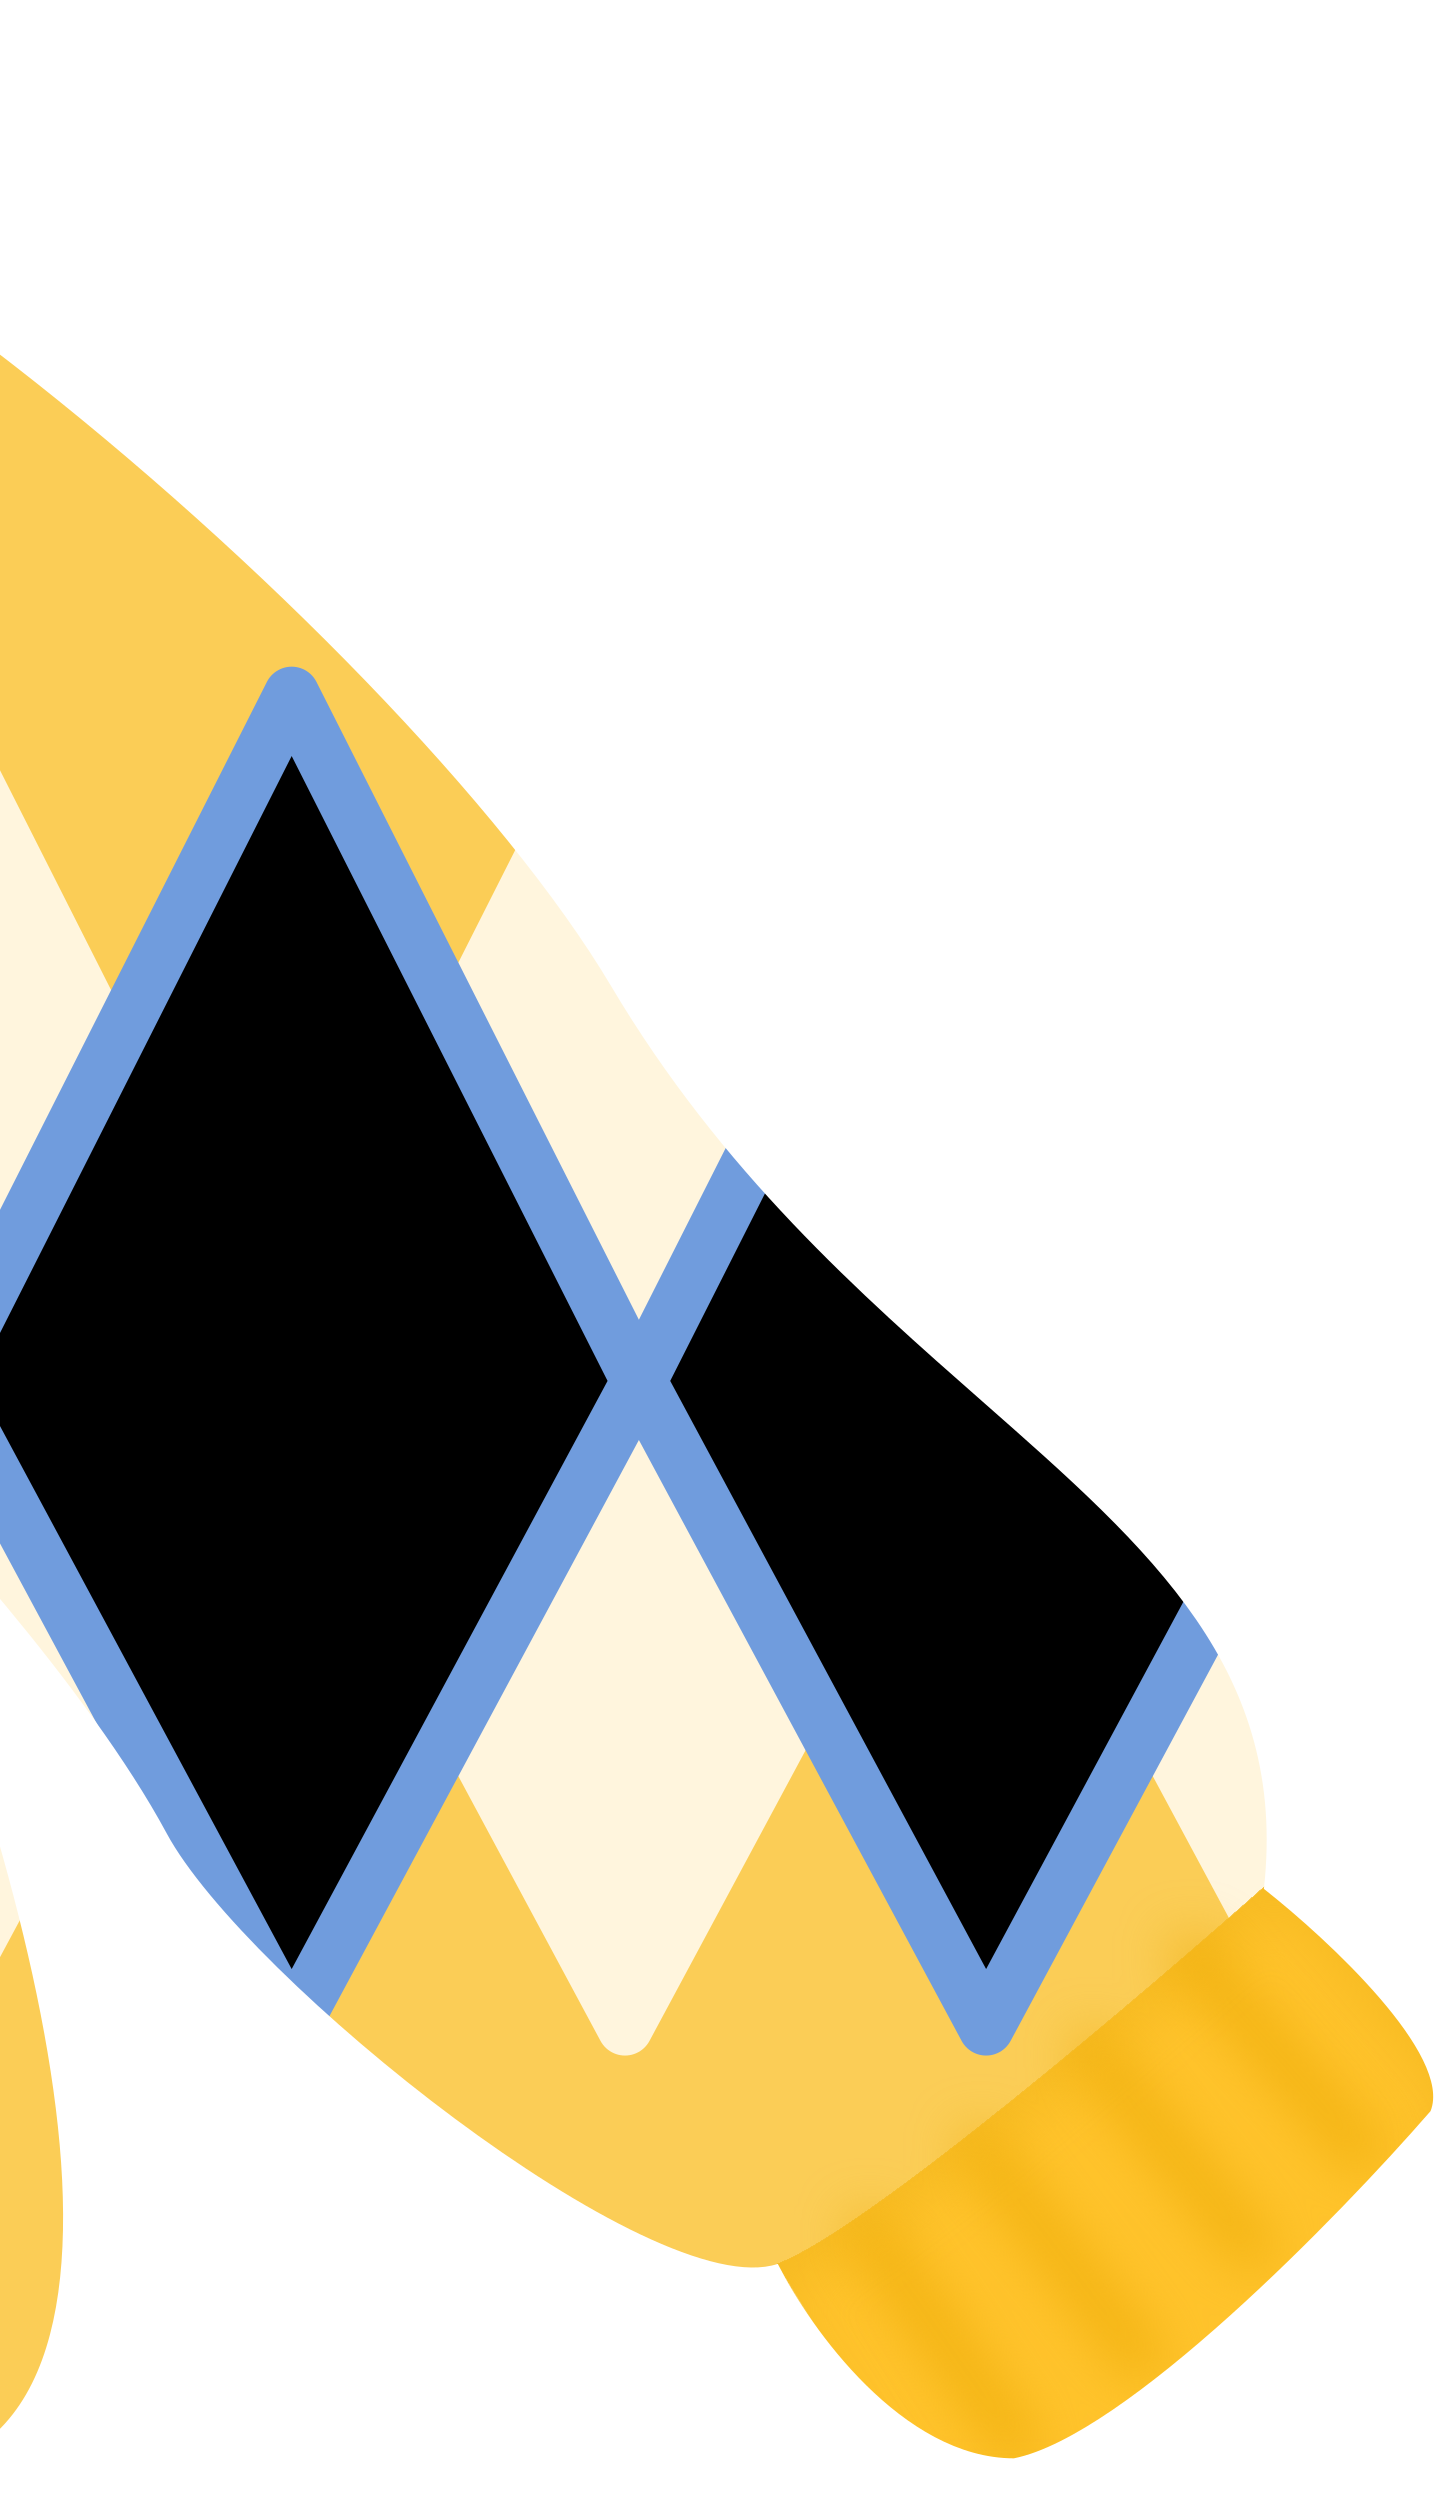
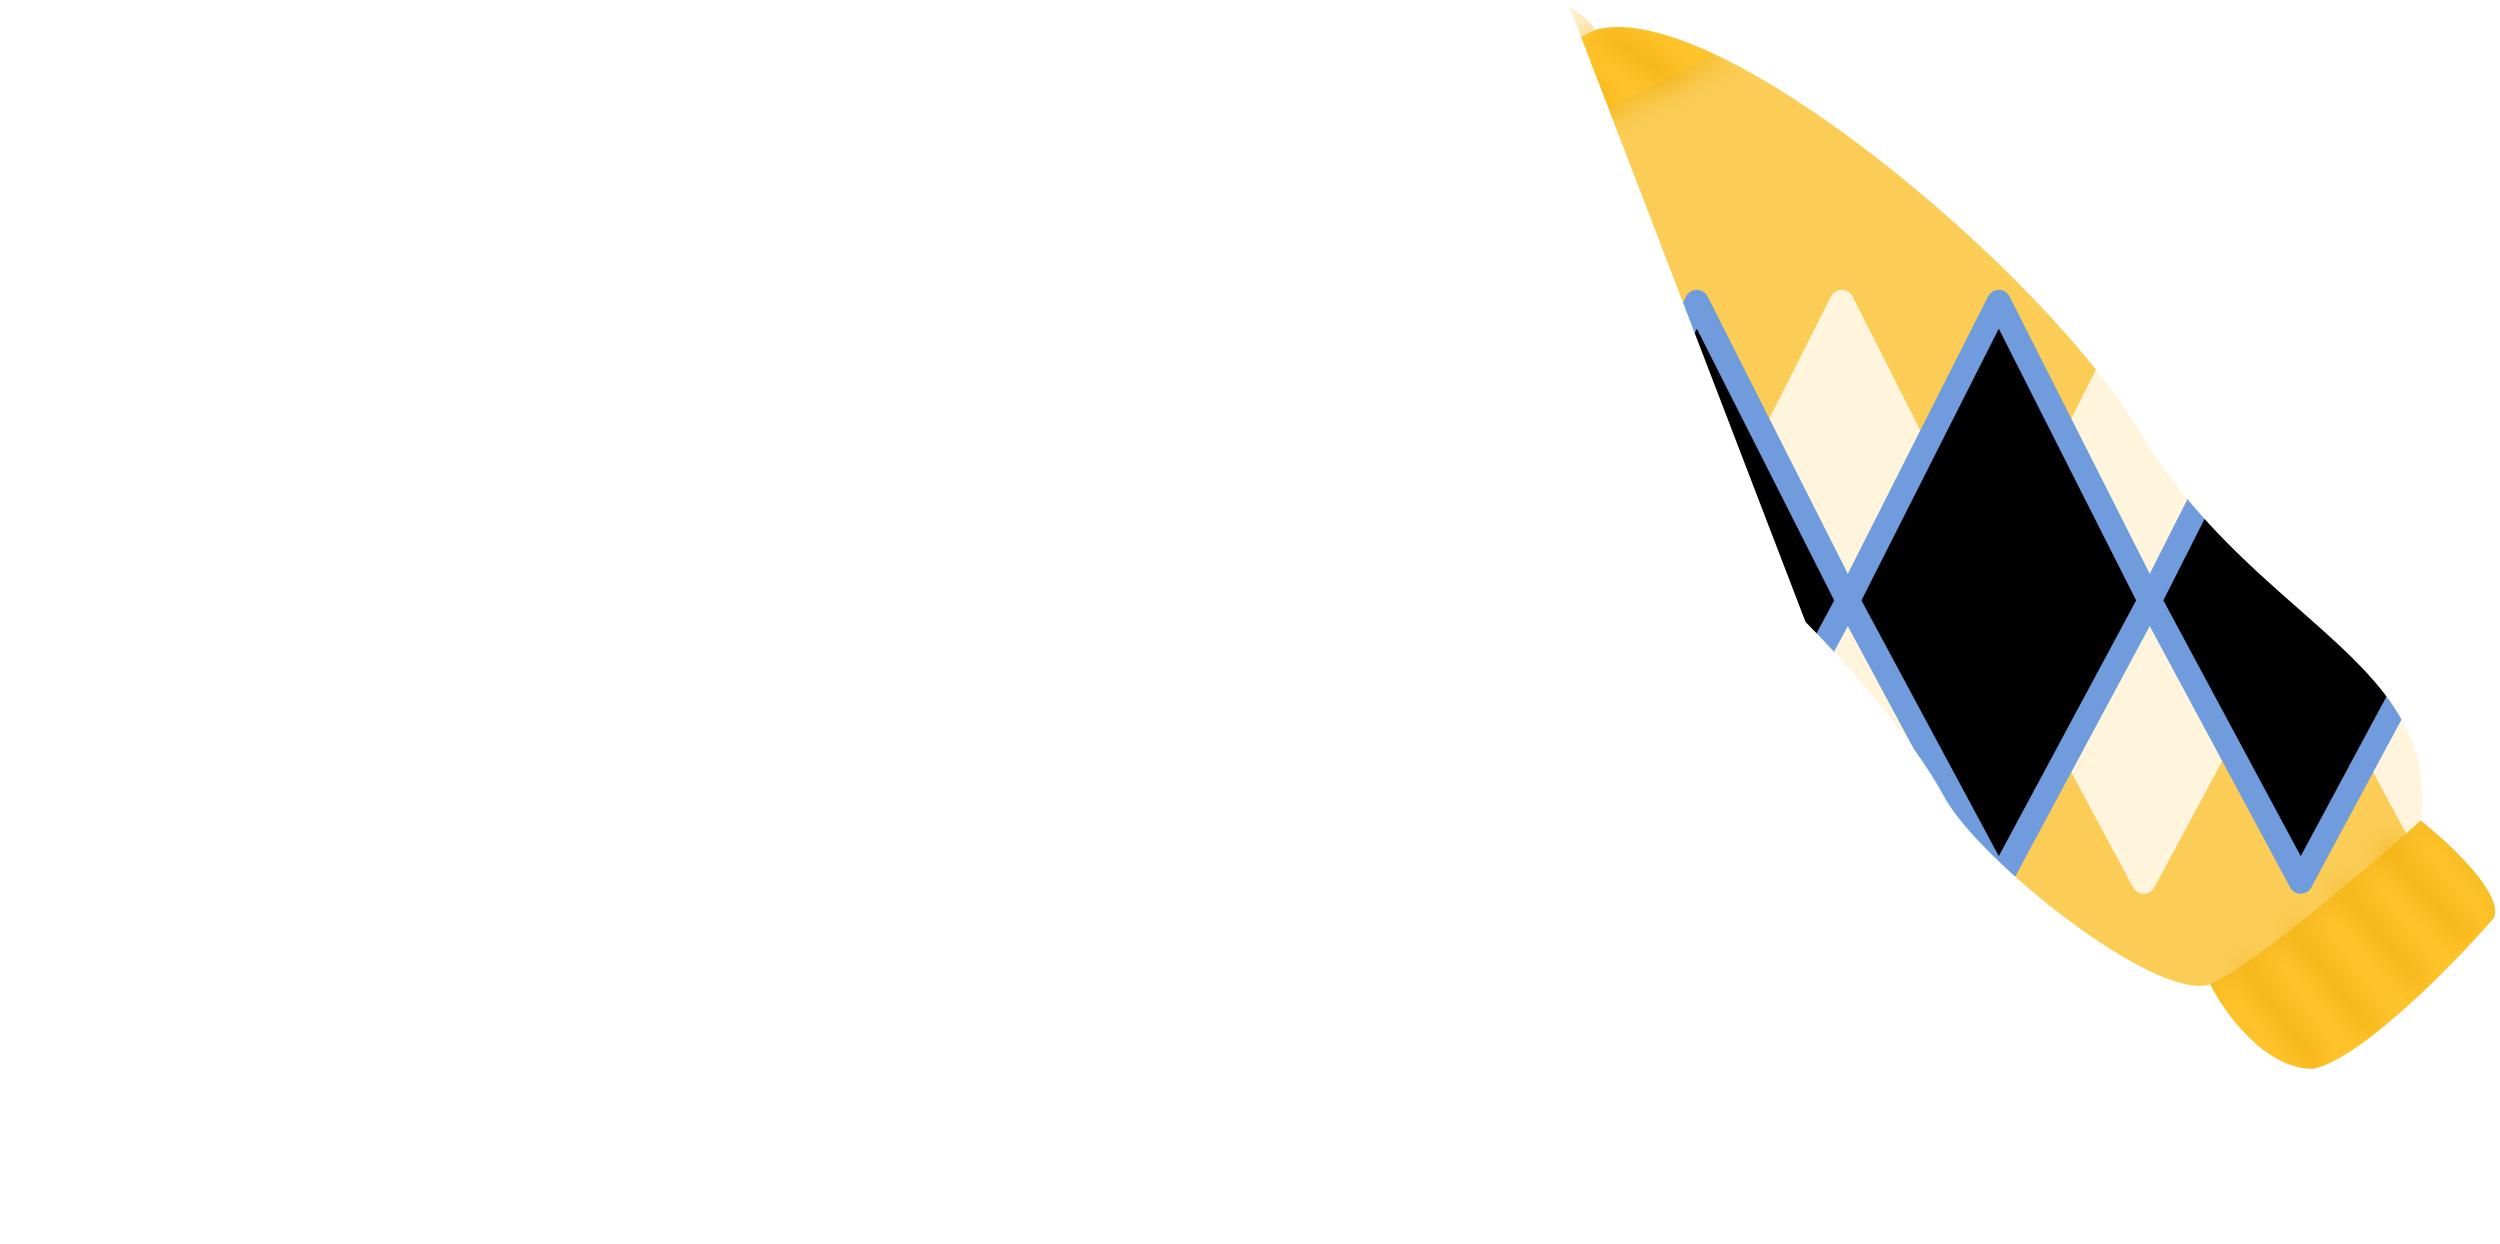
- <svg xmlns="http://www.w3.org/2000/svg" viewBox="1348.0 335.0 52 90" width="100%" height="100%">
+ <svg xmlns="http://www.w3.org/2000/svg" viewBox="1193.0 335.0 207.0 103.0" width="100%" height="100%">
  <defs>
    <filter id="filter620_d_495_57" x="1256.5" y="334.5" width="82" height="20.5" filterUnits="userSpaceOnUse" color-interpolation-filters="sRGB">
      <feFlood flood-opacity="0" result="BackgroundImageFix" />
      <feColorMatrix in="SourceAlpha" type="matrix" values="0 0 0 0 0 0 0 0 0 0 0 0 0 0 0 0 0 0 127 0" result="hardAlpha" />
      <feOffset dy="1" />
      <feGaussianBlur stdDeviation="1" />
      <feColorMatrix type="matrix" values="0 0 0 0 0.958 0 0 0 0 0.723 0 0 0 0 0.124 0 0 0 0.8 0" />
      <feBlend mode="normal" in2="BackgroundImageFix" result="effect1_dropShadow_495_57" />
      <feBlend mode="normal" in="SourceGraphic" in2="effect1_dropShadow_495_57" result="shape" />
    </filter>
    <filter id="filter621_i_495_57" x="1243" y="424" width="107.5" height="14.5" filterUnits="userSpaceOnUse" color-interpolation-filters="sRGB">
      <feFlood flood-opacity="0" result="BackgroundImageFix" />
      <feBlend mode="normal" in="SourceGraphic" in2="BackgroundImageFix" result="shape" />
      <feColorMatrix in="SourceAlpha" type="matrix" values="0 0 0 0 0 0 0 0 0 0 0 0 0 0 0 0 0 0 127 0" result="hardAlpha" />
      <feOffset />
      <feGaussianBlur stdDeviation="1.5" />
      <feComposite in2="hardAlpha" operator="arithmetic" k2="-1" k3="1" />
      <feColorMatrix type="matrix" values="0 0 0 0 0.838 0 0 0 0 0.632 0 0 0 0 0.105 0 0 0 0.8 0" />
      <feBlend mode="normal" in2="shape" result="effect1_innerShadow_495_57" />
    </filter>
    <filter id="filter622_i_495_57" x="1190.5" y="402.5" width="26.5" height="26.5" filterUnits="userSpaceOnUse" color-interpolation-filters="sRGB">
      <feFlood flood-opacity="0" result="BackgroundImageFix" />
      <feBlend mode="normal" in="SourceGraphic" in2="BackgroundImageFix" result="shape" />
      <feColorMatrix in="SourceAlpha" type="matrix" values="0 0 0 0 0 0 0 0 0 0 0 0 0 0 0 0 0 0 127 0" result="hardAlpha" />
      <feOffset dy="1" />
      <feGaussianBlur stdDeviation="1" />
      <feComposite in2="hardAlpha" operator="arithmetic" k2="-1" k3="1" />
      <feColorMatrix type="matrix" values="0 0 0 0 0.958 0 0 0 0 0.723 0 0 0 0 0.124 0 0 0 0.8 0" />
      <feBlend mode="normal" in2="shape" result="effect1_innerShadow_495_57" />
    </filter>
    <filter id="filter623_i_495_57" x="1376" y="402.5" width="26.5" height="26.5" filterUnits="userSpaceOnUse" color-interpolation-filters="sRGB">
      <feFlood flood-opacity="0" result="BackgroundImageFix" />
      <feBlend mode="normal" in="SourceGraphic" in2="BackgroundImageFix" result="shape" />
      <feColorMatrix in="SourceAlpha" type="matrix" values="0 0 0 0 0 0 0 0 0 0 0 0 0 0 0 0 0 0 127 0" result="hardAlpha" />
      <feOffset dy="1" />
      <feGaussianBlur stdDeviation="1" />
      <feComposite in2="hardAlpha" operator="arithmetic" k2="-1" k3="1" />
      <feColorMatrix type="matrix" values="0 0 0 0 0.958 0 0 0 0 0.723 0 0 0 0 0.124 0 0 0 0.8 0" />
      <feBlend mode="normal" in2="shape" result="effect1_innerShadow_495_57" />
    </filter>
    <filter id="filter624_f_495_57" x="1259.74" y="335.071" width="74.034" height="19.041" filterUnits="userSpaceOnUse" color-interpolation-filters="sRGB">
      <feFlood flood-opacity="0" result="BackgroundImageFix" />
      <feBlend mode="normal" in="SourceGraphic" in2="BackgroundImageFix" result="shape" />
      <feGaussianBlur stdDeviation="1" result="effect1_foregroundBlur_495_57" />
    </filter>
    <filter id="filter625_f_495_57" x="1246.5" y="421.982" width="102" height="19.018" filterUnits="userSpaceOnUse" color-interpolation-filters="sRGB">
      <feFlood flood-opacity="0" result="BackgroundImageFix" />
      <feBlend mode="normal" in="SourceGraphic" in2="BackgroundImageFix" result="shape" />
      <feGaussianBlur stdDeviation="1" result="effect1_foregroundBlur_495_57" />
    </filter>
    <filter id="filter626_f_495_57" x="1192.12" y="402.171" width="23.284" height="23.118" filterUnits="userSpaceOnUse" color-interpolation-filters="sRGB">
      <feFlood flood-opacity="0" result="BackgroundImageFix" />
      <feBlend mode="normal" in="SourceGraphic" in2="BackgroundImageFix" result="shape" />
      <feGaussianBlur stdDeviation="1" result="effect1_foregroundBlur_495_57" />
    </filter>
    <filter id="filter627_f_495_57" x="1376.59" y="402.671" width="23.284" height="23.118" filterUnits="userSpaceOnUse" color-interpolation-filters="sRGB">
      <feFlood flood-opacity="0" result="BackgroundImageFix" />
      <feBlend mode="normal" in="SourceGraphic" in2="BackgroundImageFix" result="shape" />
      <feGaussianBlur stdDeviation="1" result="effect1_foregroundBlur_495_57" />
    </filter>
    <filter id="filter628_i_495_57" x="1267" y="333.5" width="59" height="12" filterUnits="userSpaceOnUse" color-interpolation-filters="sRGB">
      <feFlood flood-opacity="0" result="BackgroundImageFix" />
      <feBlend mode="normal" in="SourceGraphic" in2="BackgroundImageFix" result="shape" />
      <feColorMatrix in="SourceAlpha" type="matrix" values="0 0 0 0 0 0 0 0 0 0 0 0 0 0 0 0 0 0 127 0" result="hardAlpha" />
      <feOffset dy="-1" />
      <feGaussianBlur stdDeviation="1" />
      <feComposite in2="hardAlpha" operator="arithmetic" k2="-1" k3="1" />
      <feColorMatrix type="matrix" values="0 0 0 0 0.942 0 0 0 0 0.733 0 0 0 0 0.192 0 0 0 0.4 0" />
      <feBlend mode="normal" in2="shape" result="effect1_innerShadow_495_57" />
    </filter>
-     <clipPath id="clip_top_long_sleeve_03_sr">
-       <rect x="1348.0" y="335.0" width="52" height="90" />
-     </clipPath>
  </defs>
-   <g clip-path="url(#clip_top_long_sleeve_03_sr)">
-     <mask id="mask85_495_57" style="mask-type:alpha" maskUnits="userSpaceOnUse" x="1193" y="335" width="207" height="103">
-       <path fill-rule="evenodd" clip-rule="evenodd" d="M1268.82 335.703C1268.4 336.258 1268 336.993 1268 337.5C1258 334.5 1230.6 357.7 1223 370.5C1219.03 377.187 1214.01 381.603 1209.62 385.464C1203.51 390.841 1198.63 395.142 1199.5 403C1197.17 404.833 1192.7 409 1193.5 411C1196.83 414.833 1204.5 422.7 1208.5 423.5C1212.5 423.5 1215.83 418.833 1217 416.5C1221.5 418 1236.2 406.2 1239 401C1241.8 395.8 1247.83 389.167 1250.5 386.5C1245.67 397.167 1238.1 419.5 1246.5 423.5C1245.83 426.833 1245.2 434.7 1246 435.5C1260 437.5 1288.6 437.5 1295 437.5C1301.4 437.5 1338.5 437 1347.5 435.5C1348.3 434.7 1347.17 426.833 1346.5 423.5C1354.9 419.5 1347.33 397.167 1342.5 386.5C1345.17 389.167 1351.2 395.8 1354 401C1356.8 406.2 1371.5 418 1376 416.5C1377.17 418.833 1380.5 423.5 1384.5 423.5C1388.5 422.7 1396.17 414.833 1399.5 411C1400.3 409 1395.83 404.833 1393.5 403C1394.37 395.142 1389.49 390.841 1383.38 385.464C1378.99 381.603 1373.97 377.187 1370 370.5C1362.4 357.7 1335 334.5 1325 337.5C1325 336.961 1323.87 336.165 1322.97 335.601C1316.21 337.325 1306.57 339 1295.69 339C1285.04 339 1275.56 337.391 1268.82 335.703Z" fill="black" />
-     </mask>
-     <g mask="url(#mask85_495_57)">
-       <path d="M1402 326H1189V489H1402V326Z" fill="#FBCD56" />
-       <path d="M1295.5 360L1283 384.727L1295.5 408L1308 384.727L1295.5 360Z" fill="#FFF5DD" stroke="#FFF5DD" stroke-width="2" stroke-linejoin="round" />
-       <path d="M1345.5 360L1333 384.727L1345.5 408L1358 384.727L1345.5 360Z" fill="#FFF5DD" stroke="#FFF5DD" stroke-width="2" stroke-linejoin="round" />
-       <path d="M1395.5 360L1383 384.727L1395.5 408L1408 384.727L1395.5 360Z" fill="#FFF5DD" stroke="#FFF5DD" stroke-width="2" stroke-linejoin="round" />
-       <path d="M1245.5 360L1233 384.727L1245.5 408L1258 384.727L1245.5 360Z" fill="#FFF5DD" stroke="#FFF5DD" stroke-width="2" stroke-linejoin="round" />
-       <path d="M1220.5 360L1208 384.727L1220.5 408L1233 384.727L1220.5 360Z" fill="#FFF5DD" stroke="#FFF5DD" stroke-width="2" stroke-linejoin="round" />
-       <path d="M1320.5 360L1308 384.727L1320.5 408L1333 384.727L1320.5 360Z" fill="#FFF5DD" stroke="#FFF5DD" stroke-width="2" stroke-linejoin="round" />
-       <path d="M1370.5 360L1358 384.727L1370.5 408L1383 384.727L1370.5 360Z" fill="#FFF5DD" stroke="#FFF5DD" stroke-width="2" stroke-linejoin="round" />
-       <path d="M1270.5 360L1258 384.727L1270.5 408L1283 384.727L1270.5 360Z" fill="#FFF5DD" stroke="#FFF5DD" stroke-width="2" stroke-linejoin="round" />
-       <path d="M1308.5 360L1296 384.727L1308.5 408L1321 384.727L1308.5 360Z" stroke="#709CDD" stroke-width="2" stroke-linejoin="round" />
-       <path d="M1358.5 360L1346 384.727L1358.5 408L1371 384.727L1358.5 360Z" stroke="#709CDD" stroke-width="2" stroke-linejoin="round" />
-       <path d="M1258.5 360L1246 384.727L1258.5 408L1271 384.727L1258.5 360Z" stroke="#709CDD" stroke-width="2" stroke-linejoin="round" />
-       <path d="M1233.5 360L1221 384.727L1233.5 408L1246 384.727L1233.5 360Z" stroke="#709CDD" stroke-width="2" stroke-linejoin="round" />
-       <path d="M1208.5 360L1196 384.727L1208.5 408L1221 384.727L1208.5 360Z" stroke="#709CDD" stroke-width="2" stroke-linejoin="round" />
-       <path d="M1333.5 360L1321 384.727L1333.5 408L1346 384.727L1333.5 360Z" stroke="#709CDD" stroke-width="2" stroke-linejoin="round" />
-       <path d="M1383.5 360L1371 384.727L1383.5 408L1396 384.727L1383.5 360Z" stroke="#709CDD" stroke-width="2" stroke-linejoin="round" />
-       <path d="M1283.5 360L1271 384.727L1283.5 408L1296 384.727L1283.5 360Z" stroke="#709CDD" stroke-width="2" stroke-linejoin="round" />
-       <g filter="url(#filter620_d_495_57)">
-         <path d="M1296.5 352C1282.9 352 1265.5 343 1258.5 338.5L1266 335.5H1327L1336.5 338.5C1328.83 343 1310.1 352 1296.5 352Z" fill="#FFC32B" />
-       </g>
-       <g filter="url(#filter621_i_495_57)">
-         <path d="M1296.5 427.5C1280.1 427.5 1256.33 425.167 1246.5 424L1243 438.5H1350.5L1346.5 424C1336.67 425.167 1312.9 427.5 1296.5 427.5Z" fill="#FFC32B" />
-       </g>
-       <g filter="url(#filter622_i_495_57)">
-         <path d="M1190.5 412.5L1199 402.5C1203.67 406.667 1213.8 415.3 1217 416.5L1210 428L1190.5 412.5Z" fill="#FFC32B" />
-       </g>
-       <g filter="url(#filter623_i_495_57)">
-         <path d="M1402.5 412.5L1394 402.5C1389.33 406.667 1379.2 415.3 1376 416.5L1383 428L1402.5 412.5Z" fill="#FFC32B" />
-       </g>
-       <g filter="url(#filter624_f_495_57)">
-         <path d="M1297 345.5V352M1291.5 345.5L1290 352M1286.5 344.5L1284 350M1281 343L1277.5 348M1276 341.5L1272.5 345.5M1271 339L1267 343.5M1267 337.5L1262 340.5M1301 345.5L1302.5 352M1306 344.5L1308.5 350M1311.5 343L1315 348M1316.5 341.5L1320.5 346M1321.5 339L1326 344M1325.5 337.5L1331.5 341.5" stroke="#EAA800" />
-       </g>
-       <g filter="url(#filter625_f_495_57)">
-         <path d="M1249 424.5V438.5M1256 425V438.5M1263 426V439M1270 426.5V439M1277 427V439M1284 427V439M1291.5 427.5V439M1299 427.5V439M1307 427.5V438.5M1316 427V438.5M1323.5 426.5V438.5M1331 425.5V438.5M1338.5 424.5V438.5M1345.5 424L1346 438" stroke="#EAA800" />
-       </g>
-       <g filter="url(#filter626_f_495_57)">
-         <path d="M1201.5 404.5L1194.5 412.5M1205 408L1198.5 416M1209 411.5L1202.5 420M1213 414.5L1207 423" stroke="#EAA800" />
-       </g>
-       <g filter="url(#filter627_f_495_57)">
-         <path d="M1390.5 405L1397.5 413M1387 408.5L1393.5 416.5M1383 412L1389.5 420.5M1379 415L1385 423.5" stroke="#EAA800" />
-       </g>
-       <g filter="url(#filter628_i_495_57)">
-         <path d="M1295.5 345.5C1283.9 345.5 1271.67 339.833 1267 337L1268.5 334.5H1322.5L1326 337C1320.83 339.833 1307.1 345.5 1295.5 345.5Z" fill="#FFF5DD" />
-       </g>
+   <mask id="mask85_495_57" style="mask-type:alpha" maskUnits="userSpaceOnUse" x="1193" y="335" width="207" height="103">
+     <path fill-rule="evenodd" clip-rule="evenodd" d="M1342.5 386.5C1345.17 389.167 1351.2 395.8 1354 401C1356.8 406.2 1371.5 418 1376 416.5C1377.17 418.833 1380.5 423.5 1384.5 423.5C1388.5 422.7 1396.17 414.833 1399.5 411C1400.3 409 1395.83 404.833 1393.5 403C1394.37 395.142 1389.49 390.841 1383.38 385.464C1378.99 381.603 1373.97 377.187 1370 370.5C1362.4 357.7 1335 334.5 1325 337.5C1325 336.961 1323.87 336.165 1322.97 335.601L1342.5 386.5Z" fill="black" />
+   </mask>
+   <g mask="url(#mask85_495_57)">
+     <path d="M1402 326H1189V489H1402V326Z" fill="#FBCD56" />
+     <path d="M1295.5 360L1283 384.727L1295.5 408L1308 384.727L1295.5 360Z" fill="#FFF5DD" stroke="#FFF5DD" stroke-width="2" stroke-linejoin="round" />
+     <path d="M1345.5 360L1333 384.727L1345.5 408L1358 384.727L1345.5 360Z" fill="#FFF5DD" stroke="#FFF5DD" stroke-width="2" stroke-linejoin="round" />
+     <path d="M1395.5 360L1383 384.727L1395.5 408L1408 384.727L1395.5 360Z" fill="#FFF5DD" stroke="#FFF5DD" stroke-width="2" stroke-linejoin="round" />
+     <path d="M1245.5 360L1233 384.727L1245.5 408L1258 384.727L1245.5 360Z" fill="#FFF5DD" stroke="#FFF5DD" stroke-width="2" stroke-linejoin="round" />
+     <path d="M1220.5 360L1208 384.727L1220.5 408L1233 384.727L1220.5 360Z" fill="#FFF5DD" stroke="#FFF5DD" stroke-width="2" stroke-linejoin="round" />
+     <path d="M1320.5 360L1308 384.727L1320.5 408L1333 384.727L1320.5 360Z" fill="#FFF5DD" stroke="#FFF5DD" stroke-width="2" stroke-linejoin="round" />
+     <path d="M1370.5 360L1358 384.727L1370.5 408L1383 384.727L1370.5 360Z" fill="#FFF5DD" stroke="#FFF5DD" stroke-width="2" stroke-linejoin="round" />
+     <path d="M1270.5 360L1258 384.727L1270.5 408L1283 384.727L1270.5 360Z" fill="#FFF5DD" stroke="#FFF5DD" stroke-width="2" stroke-linejoin="round" />
+     <path d="M1308.5 360L1296 384.727L1308.5 408L1321 384.727L1308.5 360Z" stroke="#709CDD" stroke-width="2" stroke-linejoin="round" />
+     <path d="M1358.5 360L1346 384.727L1358.5 408L1371 384.727L1358.5 360Z" stroke="#709CDD" stroke-width="2" stroke-linejoin="round" />
+     <path d="M1258.5 360L1246 384.727L1258.5 408L1271 384.727L1258.5 360Z" stroke="#709CDD" stroke-width="2" stroke-linejoin="round" />
+     <path d="M1233.5 360L1221 384.727L1233.5 408L1246 384.727L1233.5 360Z" stroke="#709CDD" stroke-width="2" stroke-linejoin="round" />
+     <path d="M1208.5 360L1196 384.727L1208.5 408L1221 384.727L1208.5 360Z" stroke="#709CDD" stroke-width="2" stroke-linejoin="round" />
+     <path d="M1333.5 360L1321 384.727L1333.5 408L1346 384.727L1333.5 360Z" stroke="#709CDD" stroke-width="2" stroke-linejoin="round" />
+     <path d="M1383.5 360L1371 384.727L1383.5 408L1396 384.727L1383.5 360Z" stroke="#709CDD" stroke-width="2" stroke-linejoin="round" />
+     <path d="M1283.5 360L1271 384.727L1283.5 408L1296 384.727L1283.5 360Z" stroke="#709CDD" stroke-width="2" stroke-linejoin="round" />
+     <g filter="url(#filter620_d_495_57)">
+       <path d="M1296.5 352C1282.9 352 1265.5 343 1258.5 338.5L1266 335.5H1327L1336.5 338.5C1328.83 343 1310.1 352 1296.5 352Z" fill="#FFC32B" />
+     </g>
+     <g filter="url(#filter621_i_495_57)">
+       <path d="M1296.5 427.5C1280.1 427.5 1256.33 425.167 1246.5 424L1243 438.5H1350.5L1346.5 424C1336.67 425.167 1312.9 427.5 1296.5 427.5Z" fill="#FFC32B" />
+     </g>
+     <g filter="url(#filter622_i_495_57)">
+       <path d="M1190.5 412.5L1199 402.5C1203.67 406.667 1213.8 415.3 1217 416.5L1210 428L1190.5 412.5Z" fill="#FFC32B" />
+     </g>
+     <g filter="url(#filter623_i_495_57)">
+       <path d="M1402.5 412.5L1394 402.5C1389.33 406.667 1379.2 415.3 1376 416.5L1383 428L1402.5 412.5Z" fill="#FFC32B" />
+     </g>
+     <g filter="url(#filter624_f_495_57)">
+       <path d="M1297 345.5V352M1291.5 345.5L1290 352M1286.5 344.5L1284 350M1281 343L1277.5 348M1276 341.5L1272.5 345.5M1271 339L1267 343.5M1267 337.5L1262 340.5M1301 345.5L1302.5 352M1306 344.5L1308.5 350M1311.5 343L1315 348M1316.5 341.5L1320.5 346M1321.5 339L1326 344M1325.5 337.5L1331.5 341.5" stroke="#EAA800" />
+     </g>
+     <g filter="url(#filter625_f_495_57)">
+       <path d="M1249 424.5V438.5M1256 425V438.5M1263 426V439M1270 426.5V439M1277 427V439M1284 427V439M1291.5 427.5V439M1299 427.5V439M1307 427.5V438.5M1316 427V438.5M1323.5 426.5V438.5M1331 425.5V438.5M1338.5 424.5V438.5M1345.5 424L1346 438" stroke="#EAA800" />
+     </g>
+     <g filter="url(#filter626_f_495_57)">
+       <path d="M1201.5 404.5L1194.5 412.5M1205 408L1198.5 416M1209 411.5L1202.5 420M1213 414.5L1207 423" stroke="#EAA800" />
+     </g>
+     <g filter="url(#filter627_f_495_57)">
+       <path d="M1390.5 405L1397.5 413M1387 408.5L1393.5 416.5M1383 412L1389.5 420.5M1379 415L1385 423.5" stroke="#EAA800" />
+     </g>
+     <g filter="url(#filter628_i_495_57)">
+       <path d="M1295.5 345.5C1283.9 345.5 1271.67 339.833 1267 337L1268.5 334.5H1322.5L1326 337C1320.83 339.833 1307.1 345.5 1295.5 345.5Z" fill="#FFF5DD" />
    </g>
  </g>
</svg>
